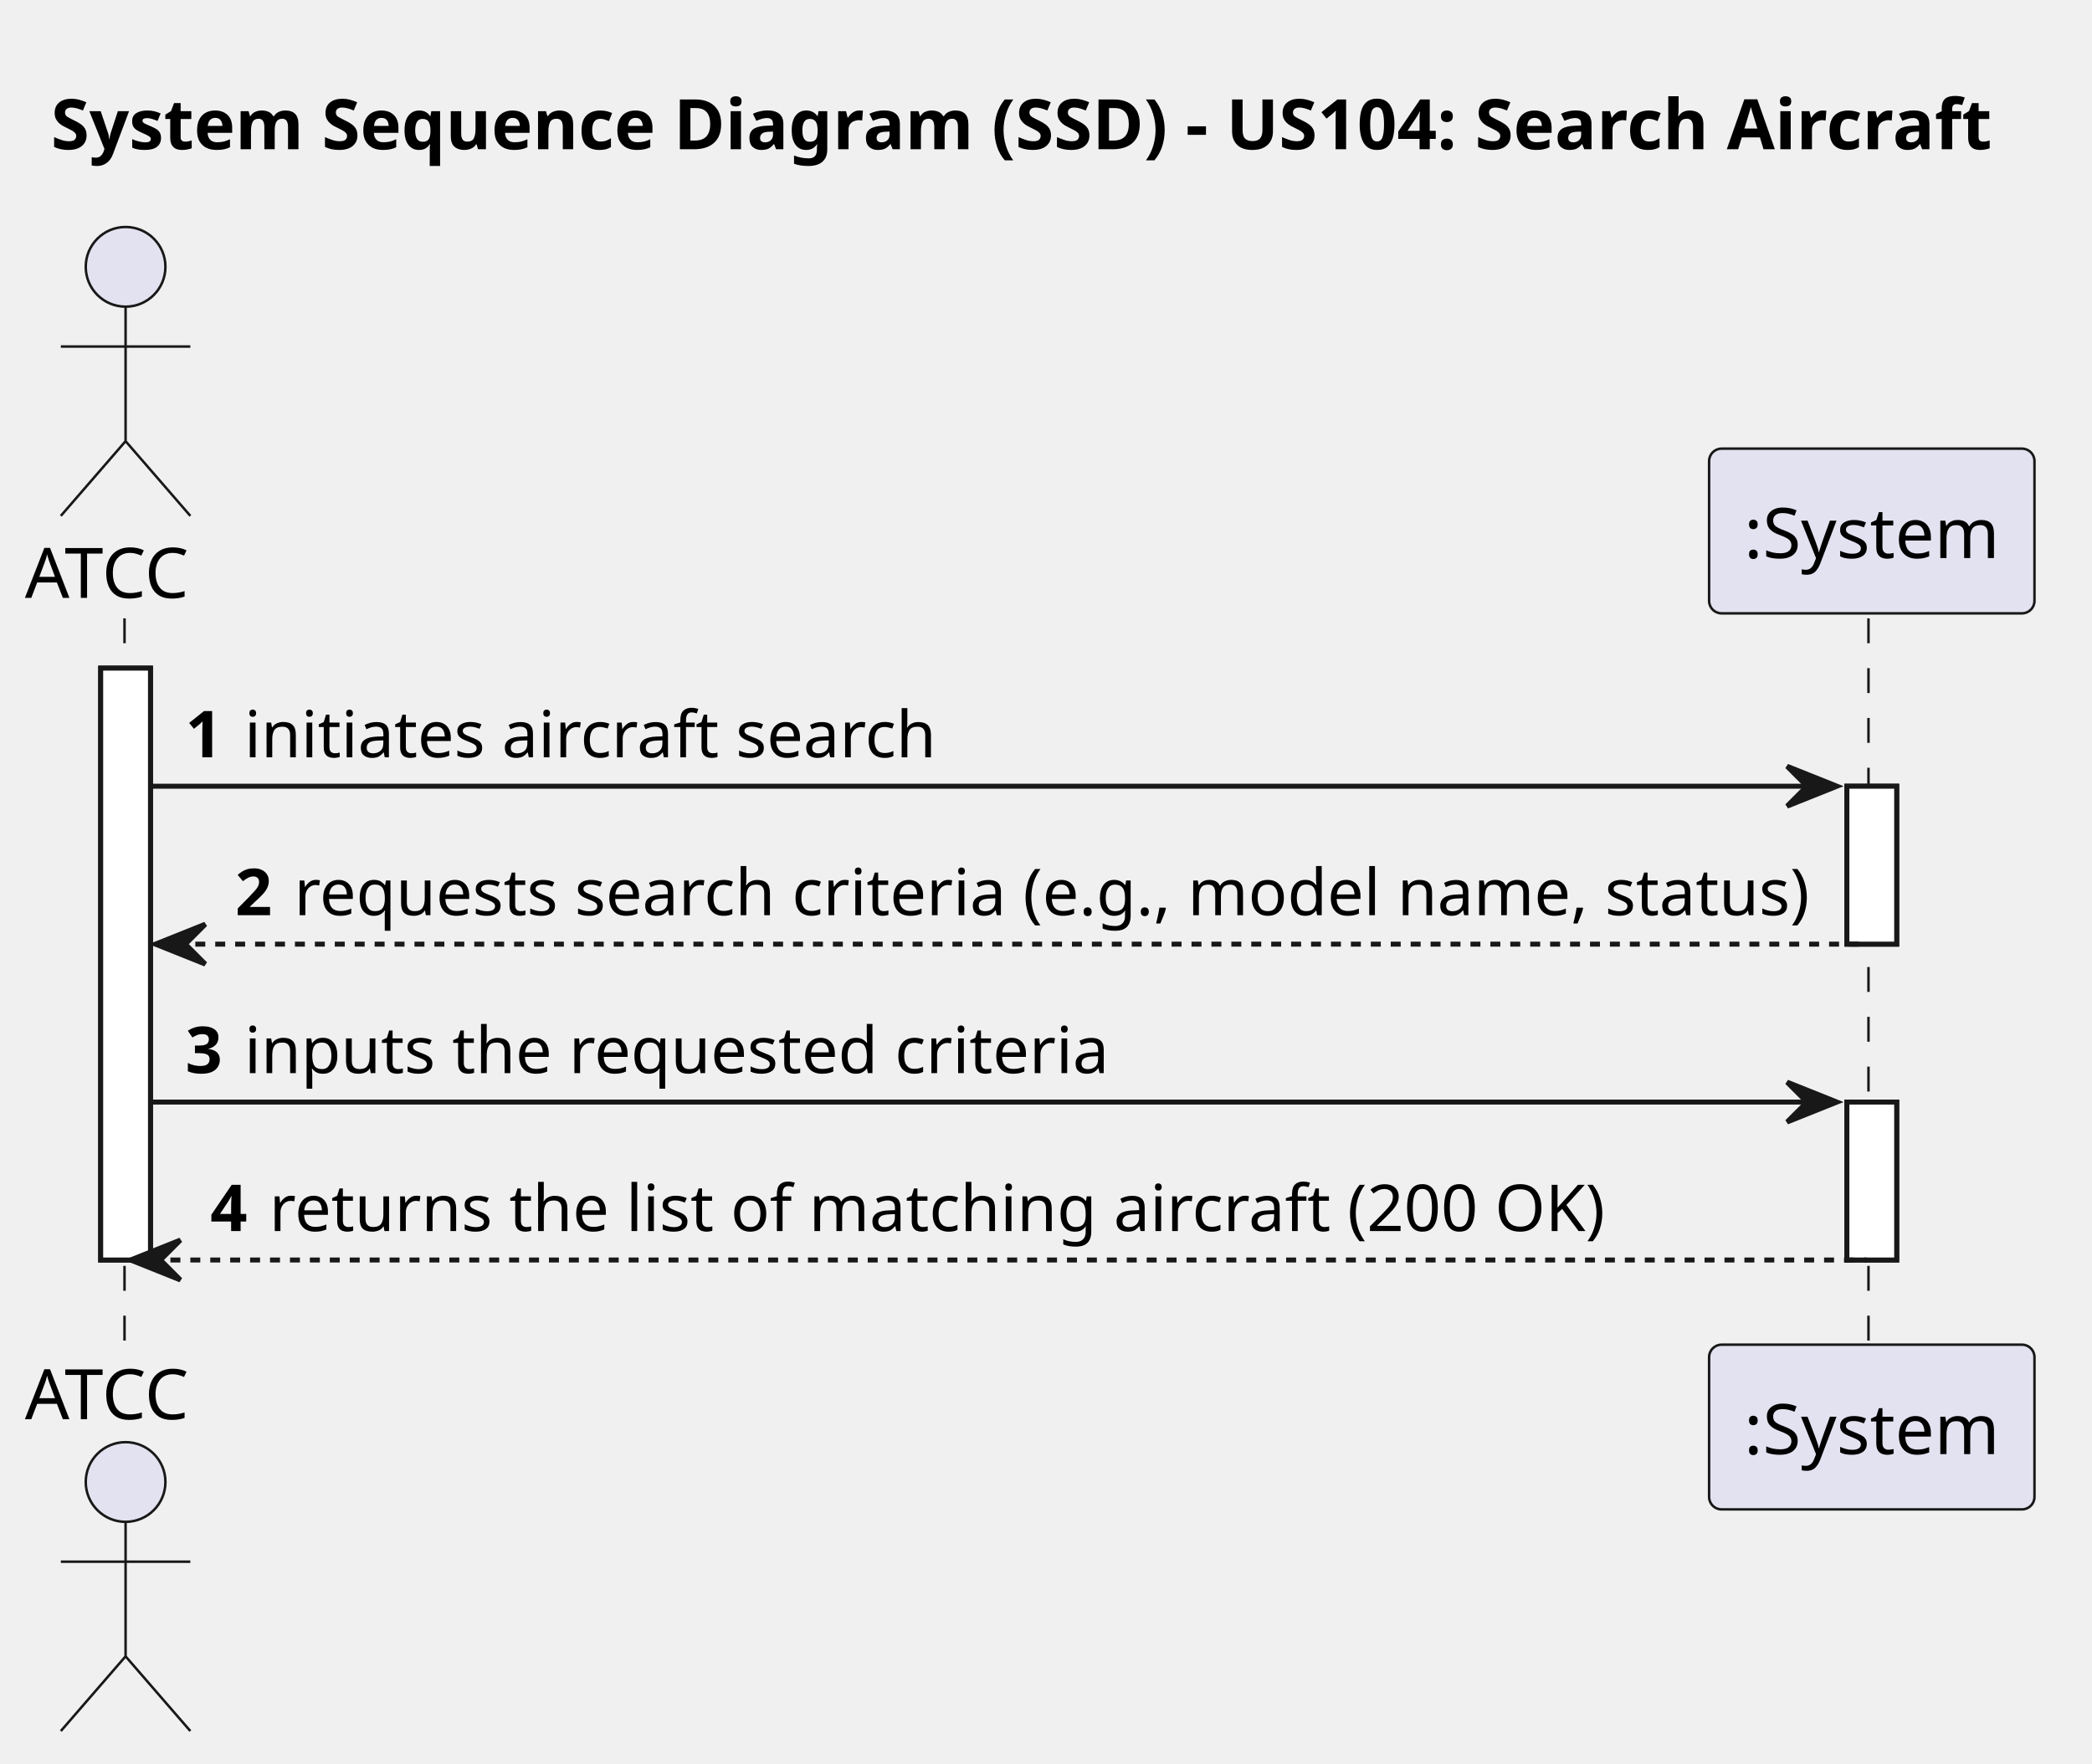
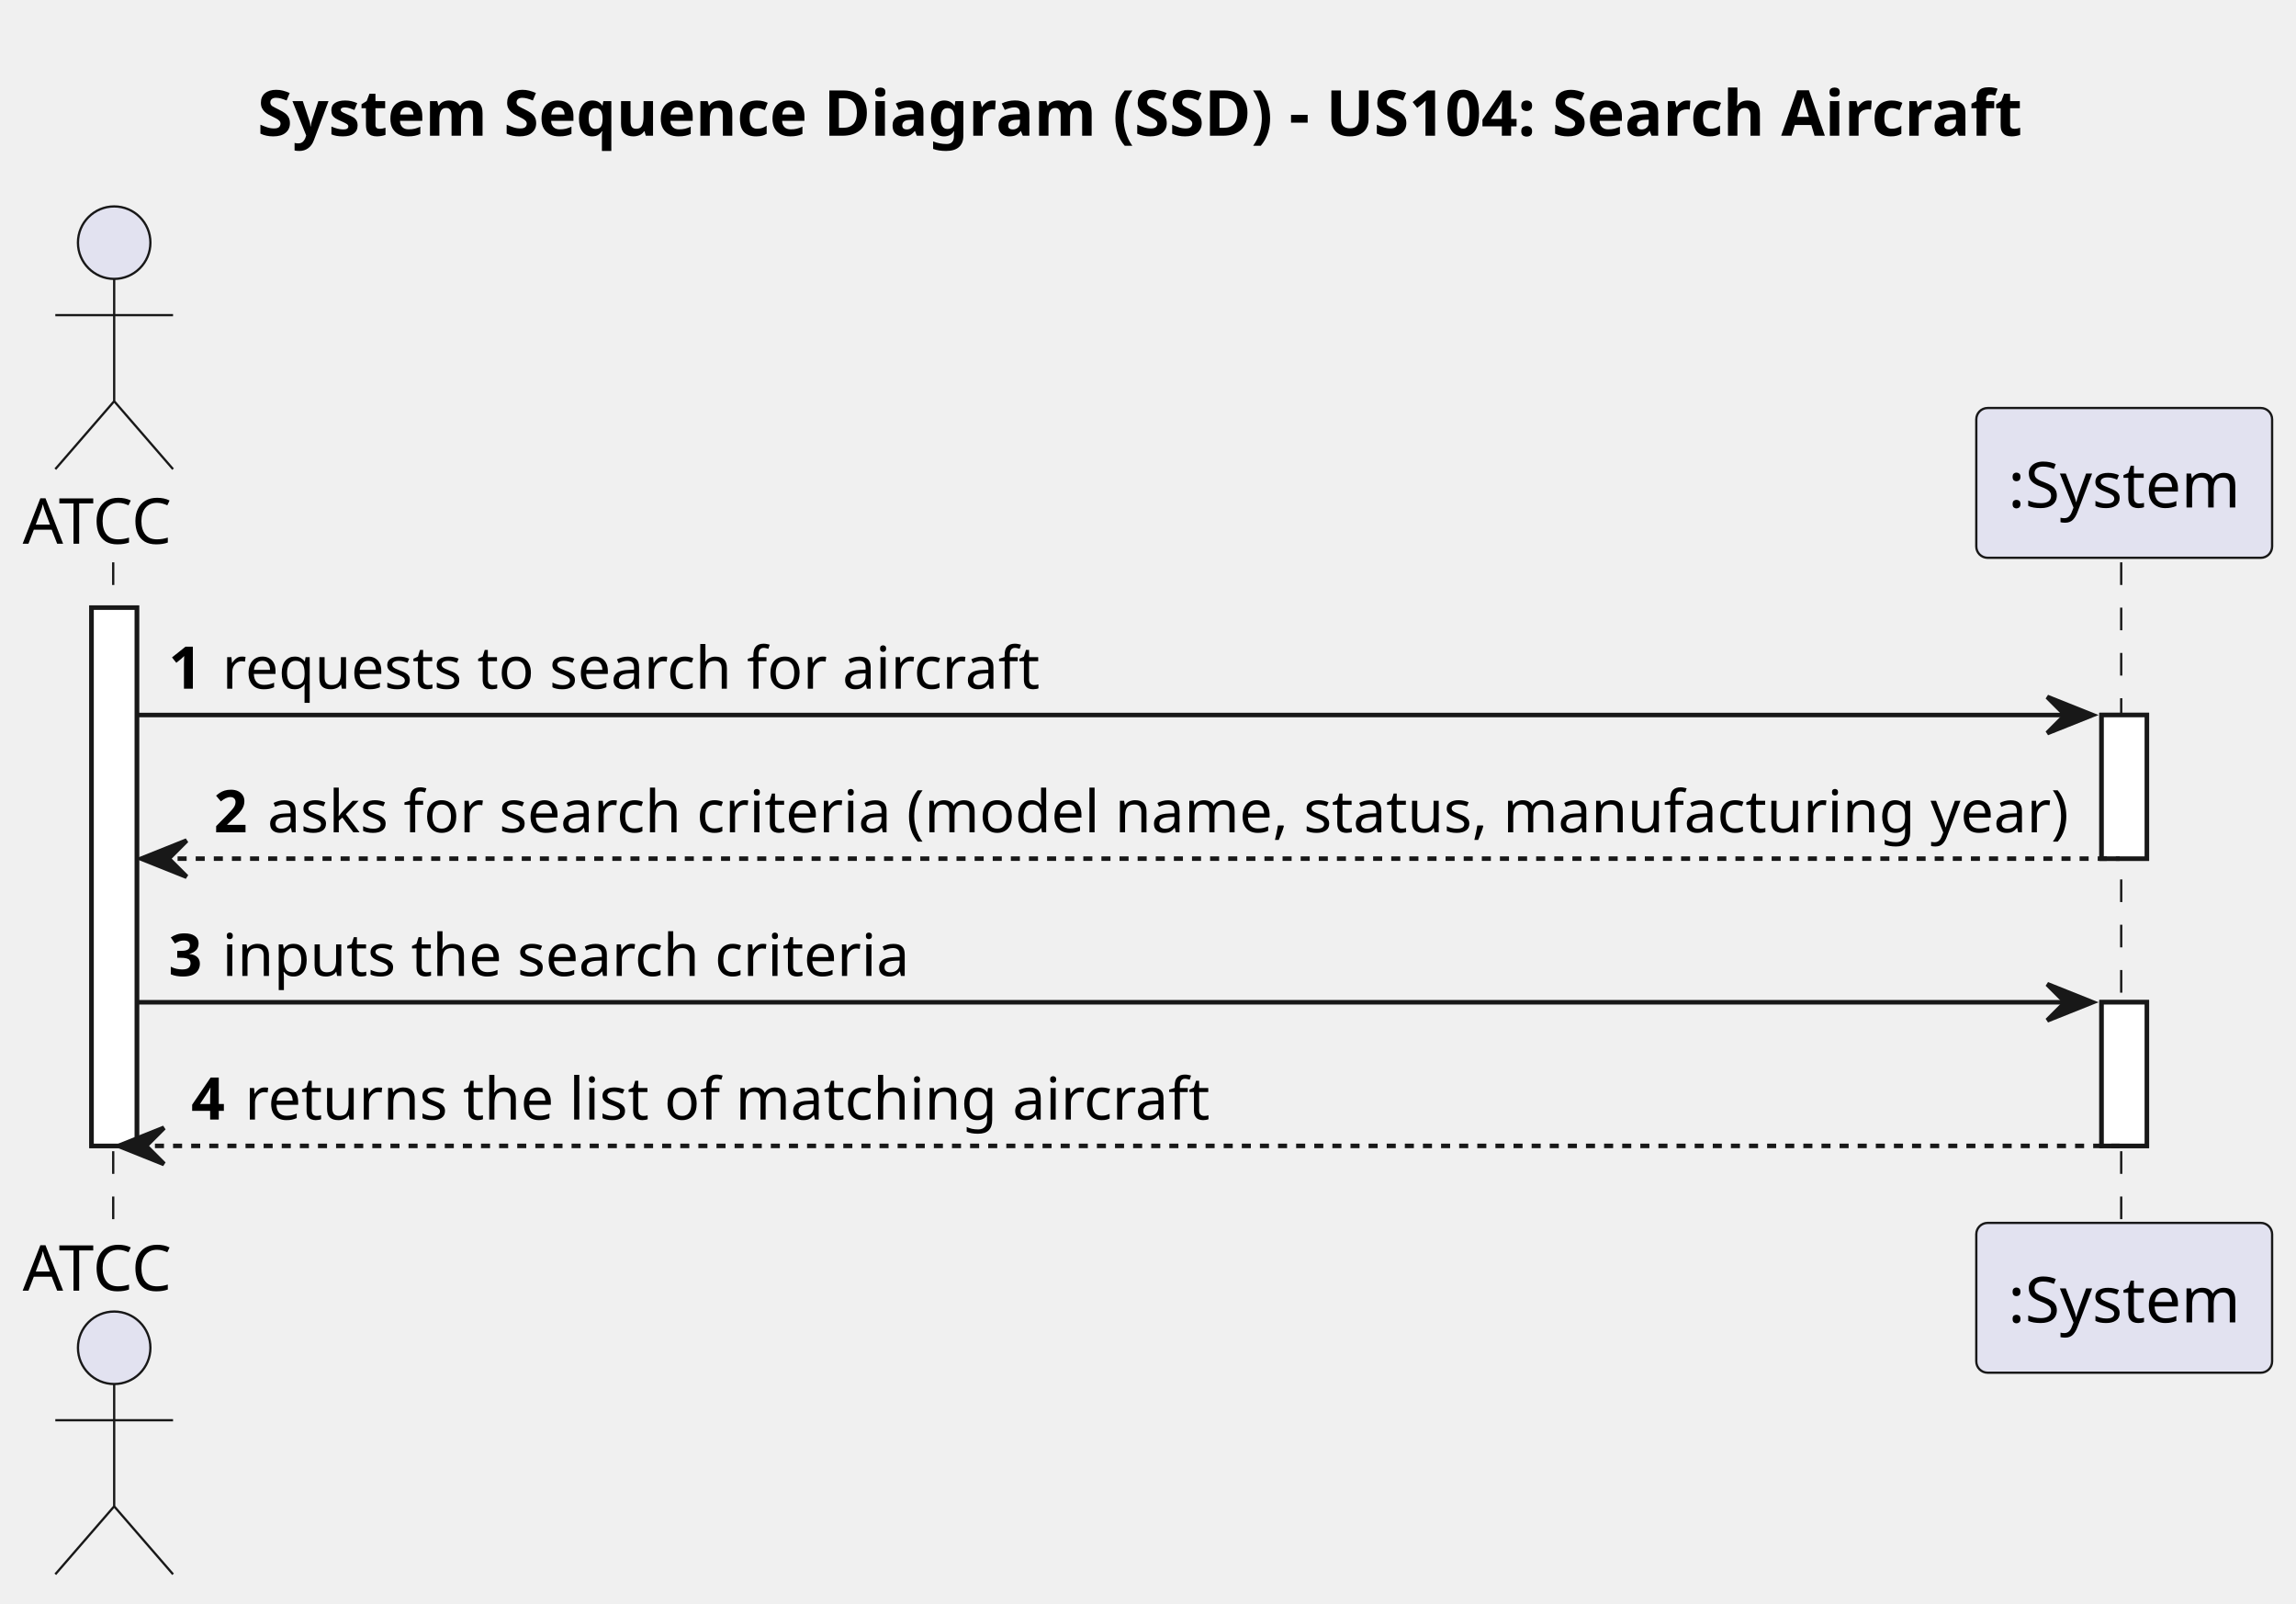
- <svg xmlns="http://www.w3.org/2000/svg" contentStyleType="text/css" data-diagram-type="SEQUENCE" height="354px" preserveAspectRatio="none" style="width:420px;height:354px;background:#FFFFFF;" version="1.1" viewBox="0 0 420 354" width="420px" zoomAndPan="magnify">
+ <svg xmlns="http://www.w3.org/2000/svg" contentStyleType="text/css" data-diagram-type="SEQUENCE" height="354px" preserveAspectRatio="none" style="width:507px;height:354px;background:#FFFFFF;" version="1.1" viewBox="0 0 507 354" width="507px" zoomAndPan="magnify">
  <defs />
  <g>
-     <text fill="#000000" font-family="sans-serif" font-size="14" font-weight="bold" lengthAdjust="spacing" textLength="391.995" x="10.228" y="29.966">System Sequence Diagram (SSD) - US104: Search Aircraft</text>
+     <text fill="#000000" font-family="sans-serif" font-size="14" font-weight="bold" lengthAdjust="spacing" textLength="391.995" x="56.865" y="29.966">System Sequence Diagram (SSD) - US104: Search Aircraft</text>
    <g>
      <rect fill="#FFFFFF" height="118.824" style="stroke:#181818;stroke-width:1;" width="10" x="20.213" y="134.136" />
    </g>
    <g>
-       <rect fill="#FFFFFF" height="31.706" style="stroke:#181818;stroke-width:1;" width="10" x="370.788" y="157.842" />
+       <rect fill="#FFFFFF" height="31.706" style="stroke:#181818;stroke-width:1;" width="10" x="464.063" y="157.842" />
    </g>
    <g>
-       <rect fill="#FFFFFF" height="31.706" style="stroke:#181818;stroke-width:1;" width="10" x="370.788" y="221.254" />
+       <rect fill="#FFFFFF" height="31.706" style="stroke:#181818;stroke-width:1;" width="10" x="464.063" y="221.254" />
    </g>
    <g>
      <rect fill="#000000" fill-opacity="0" height="146.824" width="8" x="21.213" y="124.136" />
      <line style="stroke:#181818;stroke-width:0.5;stroke-dasharray:5,5;" x1="25" x2="25" y1="124.136" y2="270.96" />
    </g>
    <g>
-       <rect fill="#000000" fill-opacity="0" height="146.824" width="8" x="371.788" y="124.136" />
-       <line style="stroke:#181818;stroke-width:0.5;stroke-dasharray:5,5;" x1="375.127" x2="375.127" y1="124.136" y2="270.96" />
+       <rect fill="#000000" fill-opacity="0" height="146.824" width="8" x="465.063" y="124.136" />
+       <line style="stroke:#181818;stroke-width:0.5;stroke-dasharray:5,5;" x1="468.402" x2="468.402" y1="124.136" y2="270.96" />
    </g>
    <g class="participant participant-head" data-participant="Actor">
      <text fill="#000000" font-family="sans-serif" font-size="14" lengthAdjust="spacing" textLength="34.426" x="5" y="120.034">ATCC</text>
      <ellipse cx="25.213" cy="53.568" fill="#E2E2F0" rx="8" ry="8" style="stroke:#181818;stroke-width:0.5;" />
      <path d="M25.213,61.568 L25.213,88.568 M12.213,69.568 L38.213,69.568 M25.213,88.568 L12.213,103.568 M25.213,88.568 L38.213,103.568" fill="none" style="stroke:#181818;stroke-width:0.5;" />
    </g>
    <g class="participant participant-tail" data-participant="Actor">
      <text fill="#000000" font-family="sans-serif" font-size="14" lengthAdjust="spacing" textLength="34.426" x="5" y="284.926">ATCC</text>
      <ellipse cx="25.213" cy="297.528" fill="#E2E2F0" rx="8" ry="8" style="stroke:#181818;stroke-width:0.5;" />
      <path d="M25.213,305.528 L25.213,332.528 M12.213,313.528 L38.213,313.528 M25.213,332.528 L12.213,347.528 M25.213,332.528 L38.213,347.528" fill="none" style="stroke:#181818;stroke-width:0.5;" />
    </g>
    <g class="participant participant-head" data-participant="System">
-       <rect fill="#E2E2F0" height="33.068" rx="2.5" ry="2.5" style="stroke:#181818;stroke-width:0.5;" width="65.324" x="343.127" y="90.068" />
-       <text fill="#000000" font-family="sans-serif" font-size="14" lengthAdjust="spacing" textLength="51.324" x="350.127" y="112.034">:System</text>
+       <rect fill="#E2E2F0" height="33.068" rx="2.5" ry="2.5" style="stroke:#181818;stroke-width:0.5;" width="65.324" x="436.402" y="90.068" />
+       <text fill="#000000" font-family="sans-serif" font-size="14" lengthAdjust="spacing" textLength="51.324" x="443.402" y="112.034">:System</text>
    </g>
    <g class="participant participant-tail" data-participant="System">
-       <rect fill="#E2E2F0" height="33.068" rx="2.5" ry="2.5" style="stroke:#181818;stroke-width:0.5;" width="65.324" x="343.127" y="269.96" />
-       <text fill="#000000" font-family="sans-serif" font-size="14" lengthAdjust="spacing" textLength="51.324" x="350.127" y="291.926">:System</text>
+       <rect fill="#E2E2F0" height="33.068" rx="2.5" ry="2.5" style="stroke:#181818;stroke-width:0.5;" width="65.324" x="436.402" y="269.96" />
+       <text fill="#000000" font-family="sans-serif" font-size="14" lengthAdjust="spacing" textLength="51.324" x="443.402" y="291.926">:System</text>
    </g>
    <g>
      <rect fill="#FFFFFF" height="118.824" style="stroke:#181818;stroke-width:1;" width="10" x="20.213" y="134.136" />
    </g>
    <g>
-       <rect fill="#FFFFFF" height="31.706" style="stroke:#181818;stroke-width:1;" width="10" x="370.788" y="157.842" />
+       <rect fill="#FFFFFF" height="31.706" style="stroke:#181818;stroke-width:1;" width="10" x="464.063" y="157.842" />
    </g>
    <g>
-       <rect fill="#FFFFFF" height="31.706" style="stroke:#181818;stroke-width:1;" width="10" x="370.788" y="221.254" />
+       <rect fill="#FFFFFF" height="31.706" style="stroke:#181818;stroke-width:1;" width="10" x="464.063" y="221.254" />
    </g>
    <g class="message" data-participant-1="Actor" data-participant-2="System">
-       <polygon fill="#181818" points="358.788,153.842,368.788,157.842,358.788,161.842,362.788,157.842" style="stroke:#181818;stroke-width:1;" />
-       <line style="stroke:#181818;stroke-width:1;" x1="30.213" x2="364.788" y1="157.842" y2="157.842" />
+       <polygon fill="#181818" points="452.063,153.842,462.063,157.842,452.063,161.842,456.063,157.842" style="stroke:#181818;stroke-width:1;" />
+       <line style="stroke:#181818;stroke-width:1;" x1="30.213" x2="458.063" y1="157.842" y2="157.842" />
      <text fill="#000000" font-family="sans-serif" font-size="13" font-weight="bold" lengthAdjust="spacing" textLength="7.842" x="37.213" y="152.033">1</text>
-       <text fill="#000000" font-family="sans-serif" font-size="13" lengthAdjust="spacing" textLength="139.672" x="49.055" y="152.033">initiates aircraft search</text>
+       <text fill="#000000" font-family="sans-serif" font-size="13" lengthAdjust="spacing" textLength="181.571" x="49.055" y="152.033">requests to search for aircraft</text>
    </g>
    <g class="message" data-participant-1="System" data-participant-2="Actor">
      <polygon fill="#181818" points="41.213,185.548,31.213,189.548,41.213,193.548,37.213,189.548" style="stroke:#181818;stroke-width:1;" />
-       <line style="stroke:#181818;stroke-width:1;stroke-dasharray:2,2;" x1="35.213" x2="374.788" y1="189.548" y2="189.548" />
+       <line style="stroke:#181818;stroke-width:1;stroke-dasharray:2,2;" x1="35.213" x2="468.063" y1="189.548" y2="189.548" />
      <text fill="#000000" font-family="sans-serif" font-size="13" font-weight="bold" lengthAdjust="spacing" textLength="7.842" x="47.213" y="183.739">2</text>
-       <text fill="#000000" font-family="sans-serif" font-size="13" lengthAdjust="spacing" textLength="304.733" x="59.055" y="183.739">requests search criteria (e.g., model name, status)</text>
+       <text fill="#000000" font-family="sans-serif" font-size="13" lengthAdjust="spacing" textLength="398.008" x="59.055" y="183.739">asks for search criteria (model name, status, manufacturing year)</text>
    </g>
    <g class="message" data-participant-1="Actor" data-participant-2="System">
-       <polygon fill="#181818" points="358.788,217.254,368.788,221.254,358.788,225.254,362.788,221.254" style="stroke:#181818;stroke-width:1;" />
-       <line style="stroke:#181818;stroke-width:1;" x1="30.213" x2="364.788" y1="221.254" y2="221.254" />
+       <polygon fill="#181818" points="452.063,217.254,462.063,221.254,452.063,225.254,456.063,221.254" style="stroke:#181818;stroke-width:1;" />
+       <line style="stroke:#181818;stroke-width:1;" x1="30.213" x2="458.063" y1="221.254" y2="221.254" />
      <text fill="#000000" font-family="sans-serif" font-size="13" font-weight="bold" lengthAdjust="spacing" textLength="7.842" x="37.213" y="215.445">3</text>
-       <text fill="#000000" font-family="sans-serif" font-size="13" lengthAdjust="spacing" textLength="173.849" x="49.055" y="215.445">inputs the requested criteria</text>
+       <text fill="#000000" font-family="sans-serif" font-size="13" lengthAdjust="spacing" textLength="152.035" x="49.055" y="215.445">inputs the search criteria</text>
    </g>
    <g class="message" data-participant-1="System" data-participant-2="Actor">
      <polygon fill="#181818" points="36.213,248.96,26.213,252.96,36.213,256.96,32.213,252.96" style="stroke:#181818;stroke-width:1;" />
-       <line style="stroke:#181818;stroke-width:1;stroke-dasharray:2,2;" x1="30.213" x2="374.788" y1="252.96" y2="252.96" />
+       <line style="stroke:#181818;stroke-width:1;stroke-dasharray:2,2;" x1="30.213" x2="468.063" y1="252.96" y2="252.96" />
      <text fill="#000000" font-family="sans-serif" font-size="13" font-weight="bold" lengthAdjust="spacing" textLength="7.842" x="42.213" y="247.151">4</text>
-       <text fill="#000000" font-family="sans-serif" font-size="13" lengthAdjust="spacing" textLength="268.931" x="54.055" y="247.151">returns the list of matching aircraft (200 OK)</text>
+       <text fill="#000000" font-family="sans-serif" font-size="13" lengthAdjust="spacing" textLength="213.863" x="54.055" y="247.151">returns the list of matching aircraft</text>
    </g>
  </g>
</svg>
